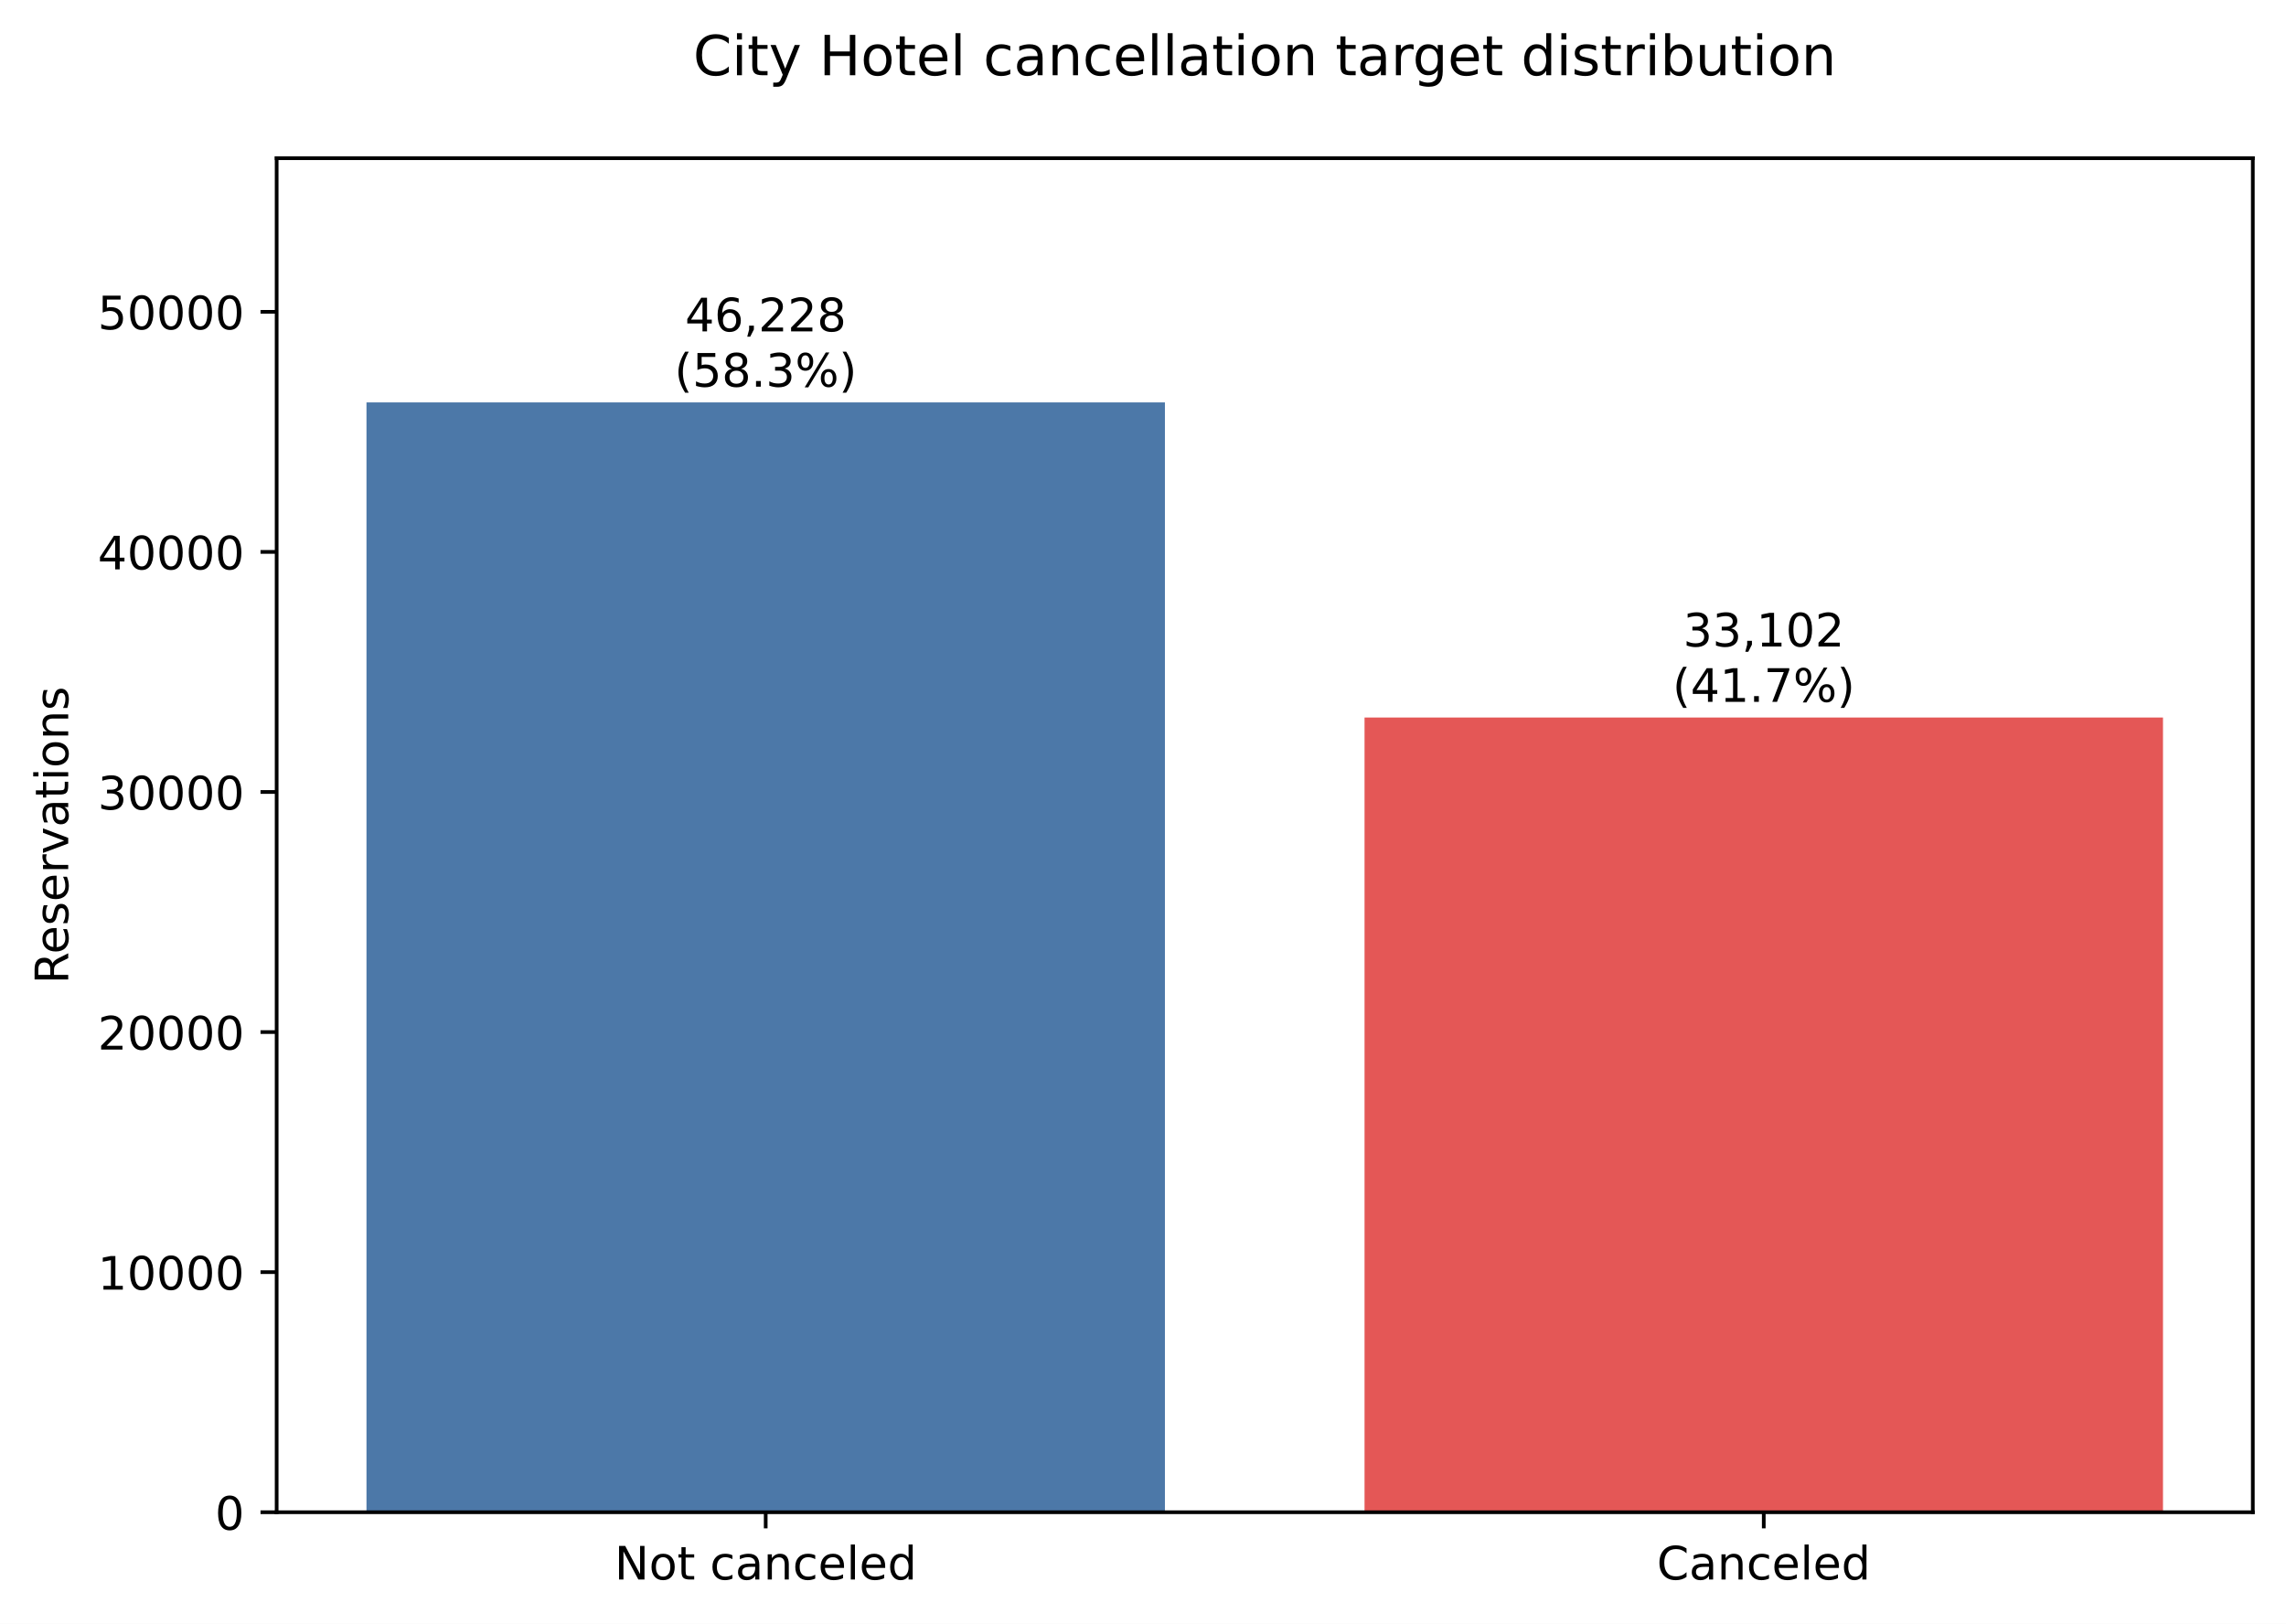
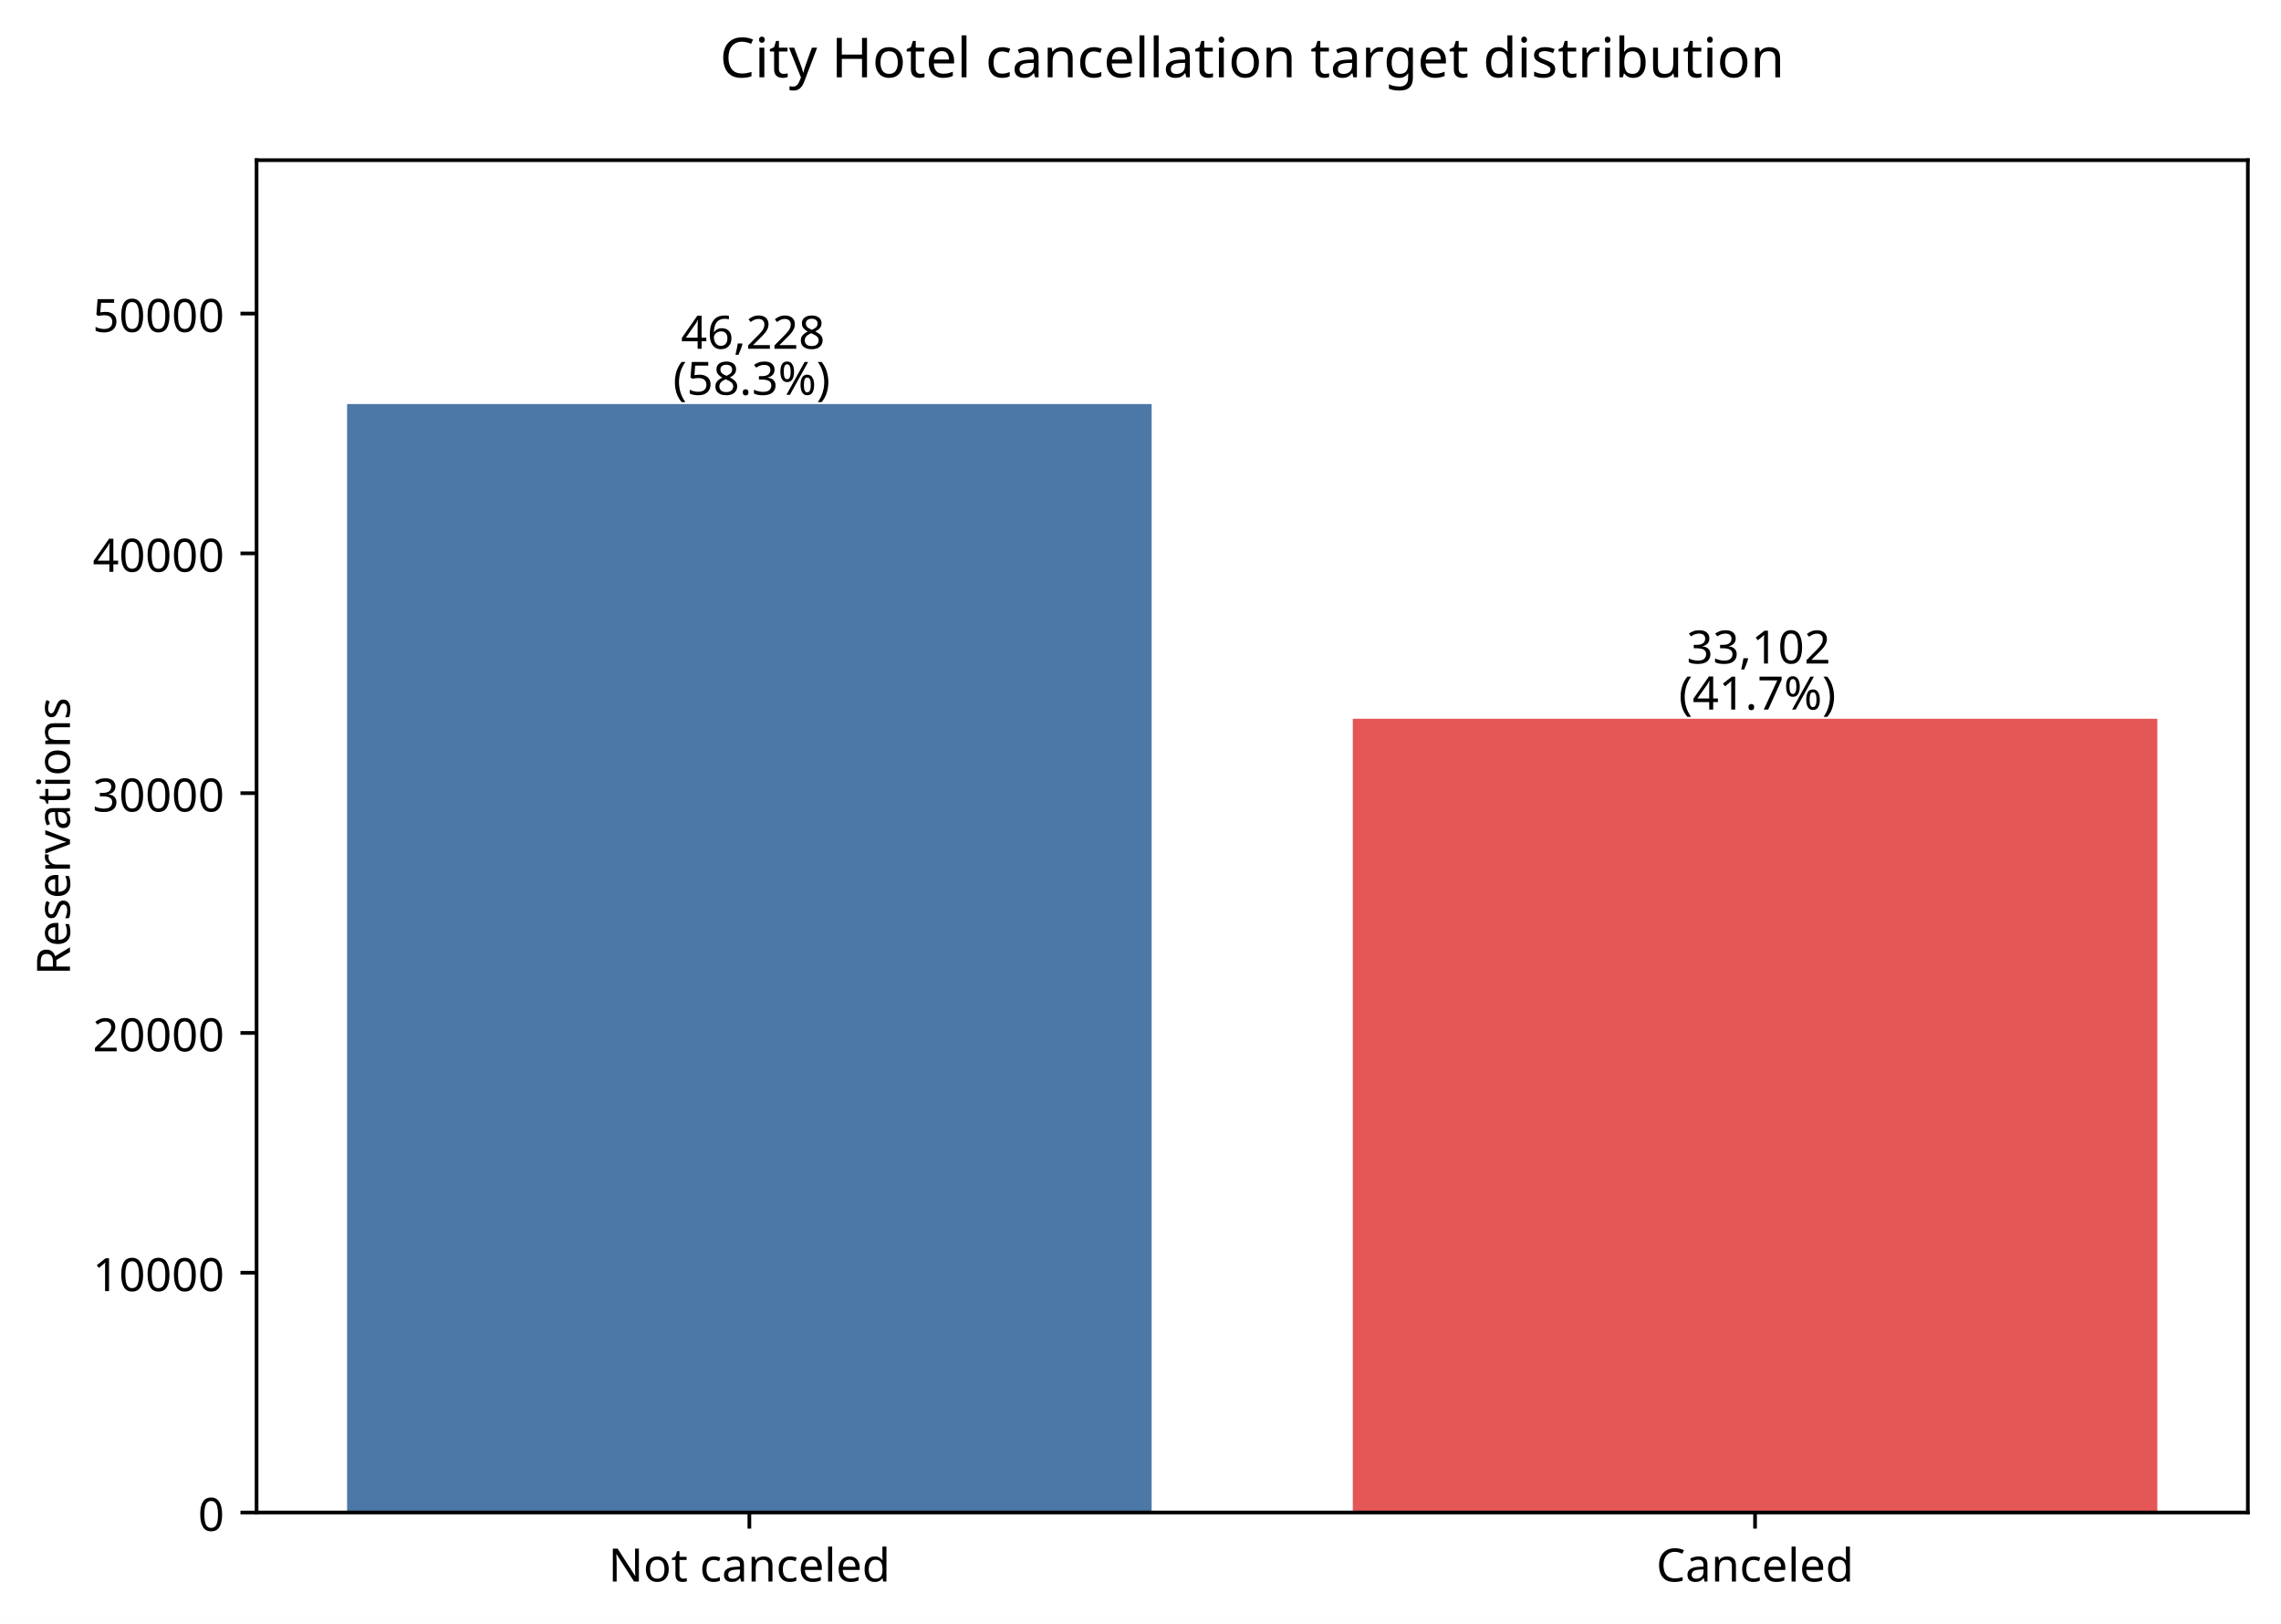
- <svg xmlns="http://www.w3.org/2000/svg" xmlns:xlink="http://www.w3.org/1999/xlink" width="495.891pt" height="352.237pt" viewBox="0 0 495.891 352.237" version="1.1">
+ <svg xmlns="http://www.w3.org/2000/svg" xmlns:xlink="http://www.w3.org/1999/xlink" width="495.539pt" height="352.8pt" viewBox="0 0 495.539 352.8" version="1.1">
  <defs>
    <style type="text/css">*{stroke-linejoin: round; stroke-linecap: butt}</style>
  </defs>
  <g id="figure_1">
    <g id="patch_1">
-       <path d="M 0 352.237  L 495.891 352.237  L 495.891 0  L 0 0  z " style="fill: #ffffff" />
+       <path d="M 0 352.8  L 495.539 352.8  L 495.539 0  L 0 0  z " style="fill: #ffffff" />
    </g>
    <g id="axes_1">
      <g id="patch_2">
-         <path d="M 60.013 328.036  L 488.691 328.036  L 488.691 34.318  L 60.013 34.318  z " style="fill: #ffffff" />
+         <path d="M 55.739 328.6  L 488.339 328.6  L 488.339 34.798  L 55.739 34.798  z " style="fill: #ffffff" />
      </g>
      <g id="patch_3">
-         <path d="M 79.499 328.036  L 252.702 328.036  L 252.702 87.284  L 79.499 87.284  z " clip-path="url(#p2d05cc38f7)" style="fill: #4c78a8" />
+         <path d="M 75.403 328.6  L 250.191 328.6  L 250.191 87.778  L 75.403 87.778  z " clip-path="url(#p604356b790)" style="fill: #4c78a8" />
      </g>
      <g id="patch_4">
-         <path d="M 296.002 328.036  L 469.206 328.036  L 469.206 155.643  L 296.002 155.643  z " clip-path="url(#p2d05cc38f7)" style="fill: #e45756" />
+         <path d="M 293.888 328.6  L 468.675 328.6  L 468.675 156.157  L 293.888 156.157  z " clip-path="url(#p604356b790)" style="fill: #e45756" />
      </g>
      <g id="matplotlib.axis_1">
        <g id="xtick_1">
          <g id="line2d_1">
            <defs>
-               <path id="mc6b3968144" d="M 0 0  L 0 3.5  " style="stroke: #000000; stroke-width: 0.8" />
+               <path id="mbff0cc7e59" d="M 0 0  L 0 3.5  " style="stroke: #000000; stroke-width: 0.8" />
            </defs>
            <g>
-               <use xlink:href="#mc6b3968144" x="166.1" y="328.036" style="stroke: #000000; stroke-width: 0.8" />
+               <use xlink:href="#mbff0cc7e59" x="162.797" y="328.6" style="stroke: #000000; stroke-width: 0.8" />
            </g>
          </g>
          <g id="text_1">
-             <text style="font-size: 10px; font-family: 'DejaVu Sans', 'Bitstream Vera Sans', 'Computer Modern Sans Serif', 'Lucida Grande', 'Verdana', 'Geneva', 'Lucid', 'Arial', 'Helvetica', 'Avant Garde', sans-serif; text-anchor: middle" x="166.1" y="342.634" transform="rotate(-0 166.1002 342.6342)">Not canceled</text>
+             <text style="font-size: 10px; font-family: 'Malgun Gothic'; text-anchor: middle" x="162.797" y="343.598" transform="rotate(-0 162.7966 343.598)">Not canceled</text>
          </g>
        </g>
        <g id="xtick_2">
          <g id="line2d_2">
            <g>
-               <use xlink:href="#mc6b3968144" x="382.604" y="328.036" style="stroke: #000000; stroke-width: 0.8" />
+               <use xlink:href="#mbff0cc7e59" x="381.281" y="328.6" style="stroke: #000000; stroke-width: 0.8" />
            </g>
          </g>
          <g id="text_2">
-             <text style="font-size: 10px; font-family: 'DejaVu Sans', 'Bitstream Vera Sans', 'Computer Modern Sans Serif', 'Lucida Grande', 'Verdana', 'Geneva', 'Lucid', 'Arial', 'Helvetica', 'Avant Garde', sans-serif; text-anchor: middle" x="382.604" y="342.634" transform="rotate(-0 382.604 342.6342)">Canceled</text>
+             <text style="font-size: 10px; font-family: 'Malgun Gothic'; text-anchor: middle" x="381.281" y="343.598" transform="rotate(-0 381.2815 343.598)">Canceled</text>
          </g>
        </g>
      </g>
      <g id="matplotlib.axis_2">
        <g id="ytick_1">
          <g id="line2d_3">
            <defs>
-               <path id="m3246c3d60e" d="M 0 0  L -3.5 0  " style="stroke: #000000; stroke-width: 0.8" />
+               <path id="m7233ed5ab6" d="M 0 0  L -3.5 0  " style="stroke: #000000; stroke-width: 0.8" />
            </defs>
            <g>
-               <use xlink:href="#m3246c3d60e" x="60.013" y="328.036" style="stroke: #000000; stroke-width: 0.8" />
+               <use xlink:href="#m7233ed5ab6" x="55.739" y="328.6" style="stroke: #000000; stroke-width: 0.8" />
            </g>
          </g>
          <g id="text_3">
-             <text style="font-size: 10px; font-family: 'DejaVu Sans', 'Bitstream Vera Sans', 'Computer Modern Sans Serif', 'Lucida Grande', 'Verdana', 'Geneva', 'Lucid', 'Arial', 'Helvetica', 'Avant Garde', sans-serif; text-anchor: end" x="53.013" y="331.835" transform="rotate(-0 53.01328 331.8346)">0</text>
+             <text style="font-size: 10px; font-family: 'Malgun Gothic'; text-anchor: end" x="48.739" y="332.599" transform="rotate(-0 48.73906 332.599)">0</text>
          </g>
        </g>
        <g id="ytick_2">
          <g id="line2d_4">
            <g>
-               <use xlink:href="#m3246c3d60e" x="60.013" y="275.956" style="stroke: #000000; stroke-width: 0.8" />
+               <use xlink:href="#m7233ed5ab6" x="55.739" y="276.506" style="stroke: #000000; stroke-width: 0.8" />
            </g>
          </g>
          <g id="text_4">
-             <text style="font-size: 10px; font-family: 'DejaVu Sans', 'Bitstream Vera Sans', 'Computer Modern Sans Serif', 'Lucida Grande', 'Verdana', 'Geneva', 'Lucid', 'Arial', 'Helvetica', 'Avant Garde', sans-serif; text-anchor: end" x="53.013" y="279.755" transform="rotate(-0 53.01328 279.7553)">10000</text>
+             <text style="font-size: 10px; font-family: 'Malgun Gothic'; text-anchor: end" x="48.739" y="280.505" transform="rotate(-0 48.73906 280.5047)">10000</text>
          </g>
        </g>
        <g id="ytick_3">
          <g id="line2d_5">
            <g>
-               <use xlink:href="#m3246c3d60e" x="60.013" y="223.877" style="stroke: #000000; stroke-width: 0.8" />
+               <use xlink:href="#m7233ed5ab6" x="55.739" y="224.411" style="stroke: #000000; stroke-width: 0.8" />
            </g>
          </g>
          <g id="text_5">
-             <text style="font-size: 10px; font-family: 'DejaVu Sans', 'Bitstream Vera Sans', 'Computer Modern Sans Serif', 'Lucida Grande', 'Verdana', 'Geneva', 'Lucid', 'Arial', 'Helvetica', 'Avant Garde', sans-serif; text-anchor: end" x="53.013" y="227.676" transform="rotate(-0 53.01328 227.676)">20000</text>
+             <text style="font-size: 10px; font-family: 'Malgun Gothic'; text-anchor: end" x="48.739" y="228.41" transform="rotate(-0 48.73906 228.4104)">20000</text>
          </g>
        </g>
        <g id="ytick_4">
          <g id="line2d_6">
            <g>
-               <use xlink:href="#m3246c3d60e" x="60.013" y="171.798" style="stroke: #000000; stroke-width: 0.8" />
+               <use xlink:href="#m7233ed5ab6" x="55.739" y="172.317" style="stroke: #000000; stroke-width: 0.8" />
            </g>
          </g>
          <g id="text_6">
-             <text style="font-size: 10px; font-family: 'DejaVu Sans', 'Bitstream Vera Sans', 'Computer Modern Sans Serif', 'Lucida Grande', 'Verdana', 'Geneva', 'Lucid', 'Arial', 'Helvetica', 'Avant Garde', sans-serif; text-anchor: end" x="53.013" y="175.597" transform="rotate(-0 53.01328 175.5967)">30000</text>
+             <text style="font-size: 10px; font-family: 'Malgun Gothic'; text-anchor: end" x="48.739" y="176.316" transform="rotate(-0 48.73906 176.3161)">30000</text>
          </g>
        </g>
        <g id="ytick_5">
          <g id="line2d_7">
            <g>
-               <use xlink:href="#m3246c3d60e" x="60.013" y="119.719" style="stroke: #000000; stroke-width: 0.8" />
+               <use xlink:href="#m7233ed5ab6" x="55.739" y="120.223" style="stroke: #000000; stroke-width: 0.8" />
            </g>
          </g>
          <g id="text_7">
-             <text style="font-size: 10px; font-family: 'DejaVu Sans', 'Bitstream Vera Sans', 'Computer Modern Sans Serif', 'Lucida Grande', 'Verdana', 'Geneva', 'Lucid', 'Arial', 'Helvetica', 'Avant Garde', sans-serif; text-anchor: end" x="53.013" y="123.517" transform="rotate(-0 53.01328 123.5174)">40000</text>
+             <text style="font-size: 10px; font-family: 'Malgun Gothic'; text-anchor: end" x="48.739" y="124.222" transform="rotate(-0 48.73906 124.2218)">40000</text>
          </g>
        </g>
        <g id="ytick_6">
          <g id="line2d_8">
            <g>
-               <use xlink:href="#m3246c3d60e" x="60.013" y="67.639" style="stroke: #000000; stroke-width: 0.8" />
+               <use xlink:href="#m7233ed5ab6" x="55.739" y="68.128" style="stroke: #000000; stroke-width: 0.8" />
            </g>
          </g>
          <g id="text_8">
-             <text style="font-size: 10px; font-family: 'DejaVu Sans', 'Bitstream Vera Sans', 'Computer Modern Sans Serif', 'Lucida Grande', 'Verdana', 'Geneva', 'Lucid', 'Arial', 'Helvetica', 'Avant Garde', sans-serif; text-anchor: end" x="53.013" y="71.438" transform="rotate(-0 53.01328 71.43812)">50000</text>
+             <text style="font-size: 10px; font-family: 'Malgun Gothic'; text-anchor: end" x="48.739" y="72.127" transform="rotate(-0 48.73906 72.12745)">50000</text>
          </g>
        </g>
        <g id="text_9">
-           <text style="font-size: 10px; font-family: 'DejaVu Sans', 'Bitstream Vera Sans', 'Computer Modern Sans Serif', 'Lucida Grande', 'Verdana', 'Geneva', 'Lucid', 'Arial', 'Helvetica', 'Avant Garde', sans-serif; text-anchor: middle" x="14.798" y="181.177" transform="rotate(-90 14.79844 181.177)">Reservations</text>
+           <text style="font-size: 10px; font-family: 'Malgun Gothic'; text-anchor: middle" x="15.198" y="181.699" transform="rotate(-90 15.19805 181.6988)">Reservations</text>
        </g>
      </g>
      <g id="patch_5">
-         <path d="M 60.013 328.036  L 60.013 34.318  " style="fill: none; stroke: #000000; stroke-width: 0.8; stroke-linejoin: miter; stroke-linecap: square" />
+         <path d="M 55.739 328.6  L 55.739 34.798  " style="fill: none; stroke: #000000; stroke-width: 0.8; stroke-linejoin: miter; stroke-linecap: square" />
      </g>
      <g id="patch_6">
-         <path d="M 488.691 328.036  L 488.691 34.318  " style="fill: none; stroke: #000000; stroke-width: 0.8; stroke-linejoin: miter; stroke-linecap: square" />
+         <path d="M 488.339 328.6  L 488.339 34.798  " style="fill: none; stroke: #000000; stroke-width: 0.8; stroke-linejoin: miter; stroke-linecap: square" />
      </g>
      <g id="patch_7">
-         <path d="M 60.013 328.036  L 488.691 328.036  " style="fill: none; stroke: #000000; stroke-width: 0.8; stroke-linejoin: miter; stroke-linecap: square" />
+         <path d="M 55.739 328.6  L 488.339 328.6  " style="fill: none; stroke: #000000; stroke-width: 0.8; stroke-linejoin: miter; stroke-linecap: square" />
      </g>
      <g id="patch_8">
-         <path d="M 60.013 34.318  L 488.691 34.318  " style="fill: none; stroke: #000000; stroke-width: 0.8; stroke-linejoin: miter; stroke-linecap: square" />
+         <path d="M 55.739 34.798  L 488.339 34.798  " style="fill: none; stroke: #000000; stroke-width: 0.8; stroke-linejoin: miter; stroke-linecap: square" />
      </g>
      <g id="text_10">
-         <text style="font-size: 10px; font-family: 'DejaVu Sans', 'Bitstream Vera Sans', 'Computer Modern Sans Serif', 'Lucida Grande', 'Verdana', 'Geneva', 'Lucid', 'Arial', 'Helvetica', 'Avant Garde', sans-serif" transform="translate(148.6049 71.87833)">46,228</text>
-         <text style="font-size: 10px; font-family: 'DejaVu Sans', 'Bitstream Vera Sans', 'Computer Modern Sans Serif', 'Lucida Grande', 'Verdana', 'Geneva', 'Lucid', 'Arial', 'Helvetica', 'Avant Garde', sans-serif" transform="translate(146.315 83.88028)">(58.3%)</text>
+         <text style="font-size: 10px; font-family: 'Malgun Gothic'" transform="translate(147.9334 75.77645)">46,228</text>
+         <text style="font-size: 10px; font-family: 'Malgun Gothic'" transform="translate(146.2123 85.77645)">(58.3%)</text>
      </g>
      <g id="text_11">
-         <text style="font-size: 10px; font-family: 'DejaVu Sans', 'Bitstream Vera Sans', 'Computer Modern Sans Serif', 'Lucida Grande', 'Verdana', 'Geneva', 'Lucid', 'Arial', 'Helvetica', 'Avant Garde', sans-serif" transform="translate(365.1087 140.2376)">33,102</text>
-         <text style="font-size: 10px; font-family: 'DejaVu Sans', 'Bitstream Vera Sans', 'Computer Modern Sans Serif', 'Lucida Grande', 'Verdana', 'Geneva', 'Lucid', 'Arial', 'Helvetica', 'Avant Garde', sans-serif" transform="translate(362.8189 152.2396)">(41.7%)</text>
+         <text style="font-size: 10px; font-family: 'Malgun Gothic'" transform="translate(366.4182 144.1555)">33,102</text>
+         <text style="font-size: 10px; font-family: 'Malgun Gothic'" transform="translate(364.6971 154.1555)">(41.7%)</text>
      </g>
      <g id="text_12">
-         <text style="font-size: 12px; font-family: 'DejaVu Sans', 'Bitstream Vera Sans', 'Computer Modern Sans Serif', 'Lucida Grande', 'Verdana', 'Geneva', 'Lucid', 'Arial', 'Helvetica', 'Avant Garde', sans-serif; text-anchor: middle" x="274.352" y="16.318" transform="rotate(-0 274.3521 16.31812)">City Hotel cancellation target distribution</text>
+         <text style="font-size: 12px; font-family: 'Malgun Gothic'; text-anchor: middle" x="272.039" y="16.798" transform="rotate(-0 272.0391 16.79766)">City Hotel cancellation target distribution</text>
      </g>
    </g>
  </g>
  <defs>
-     <clipPath id="p2d05cc38f7">
-       <rect x="60.013" y="34.318" width="428.678" height="293.718" />
+     <clipPath id="p604356b790">
+       <rect x="55.739" y="34.798" width="432.6" height="293.802" />
    </clipPath>
  </defs>
</svg>
